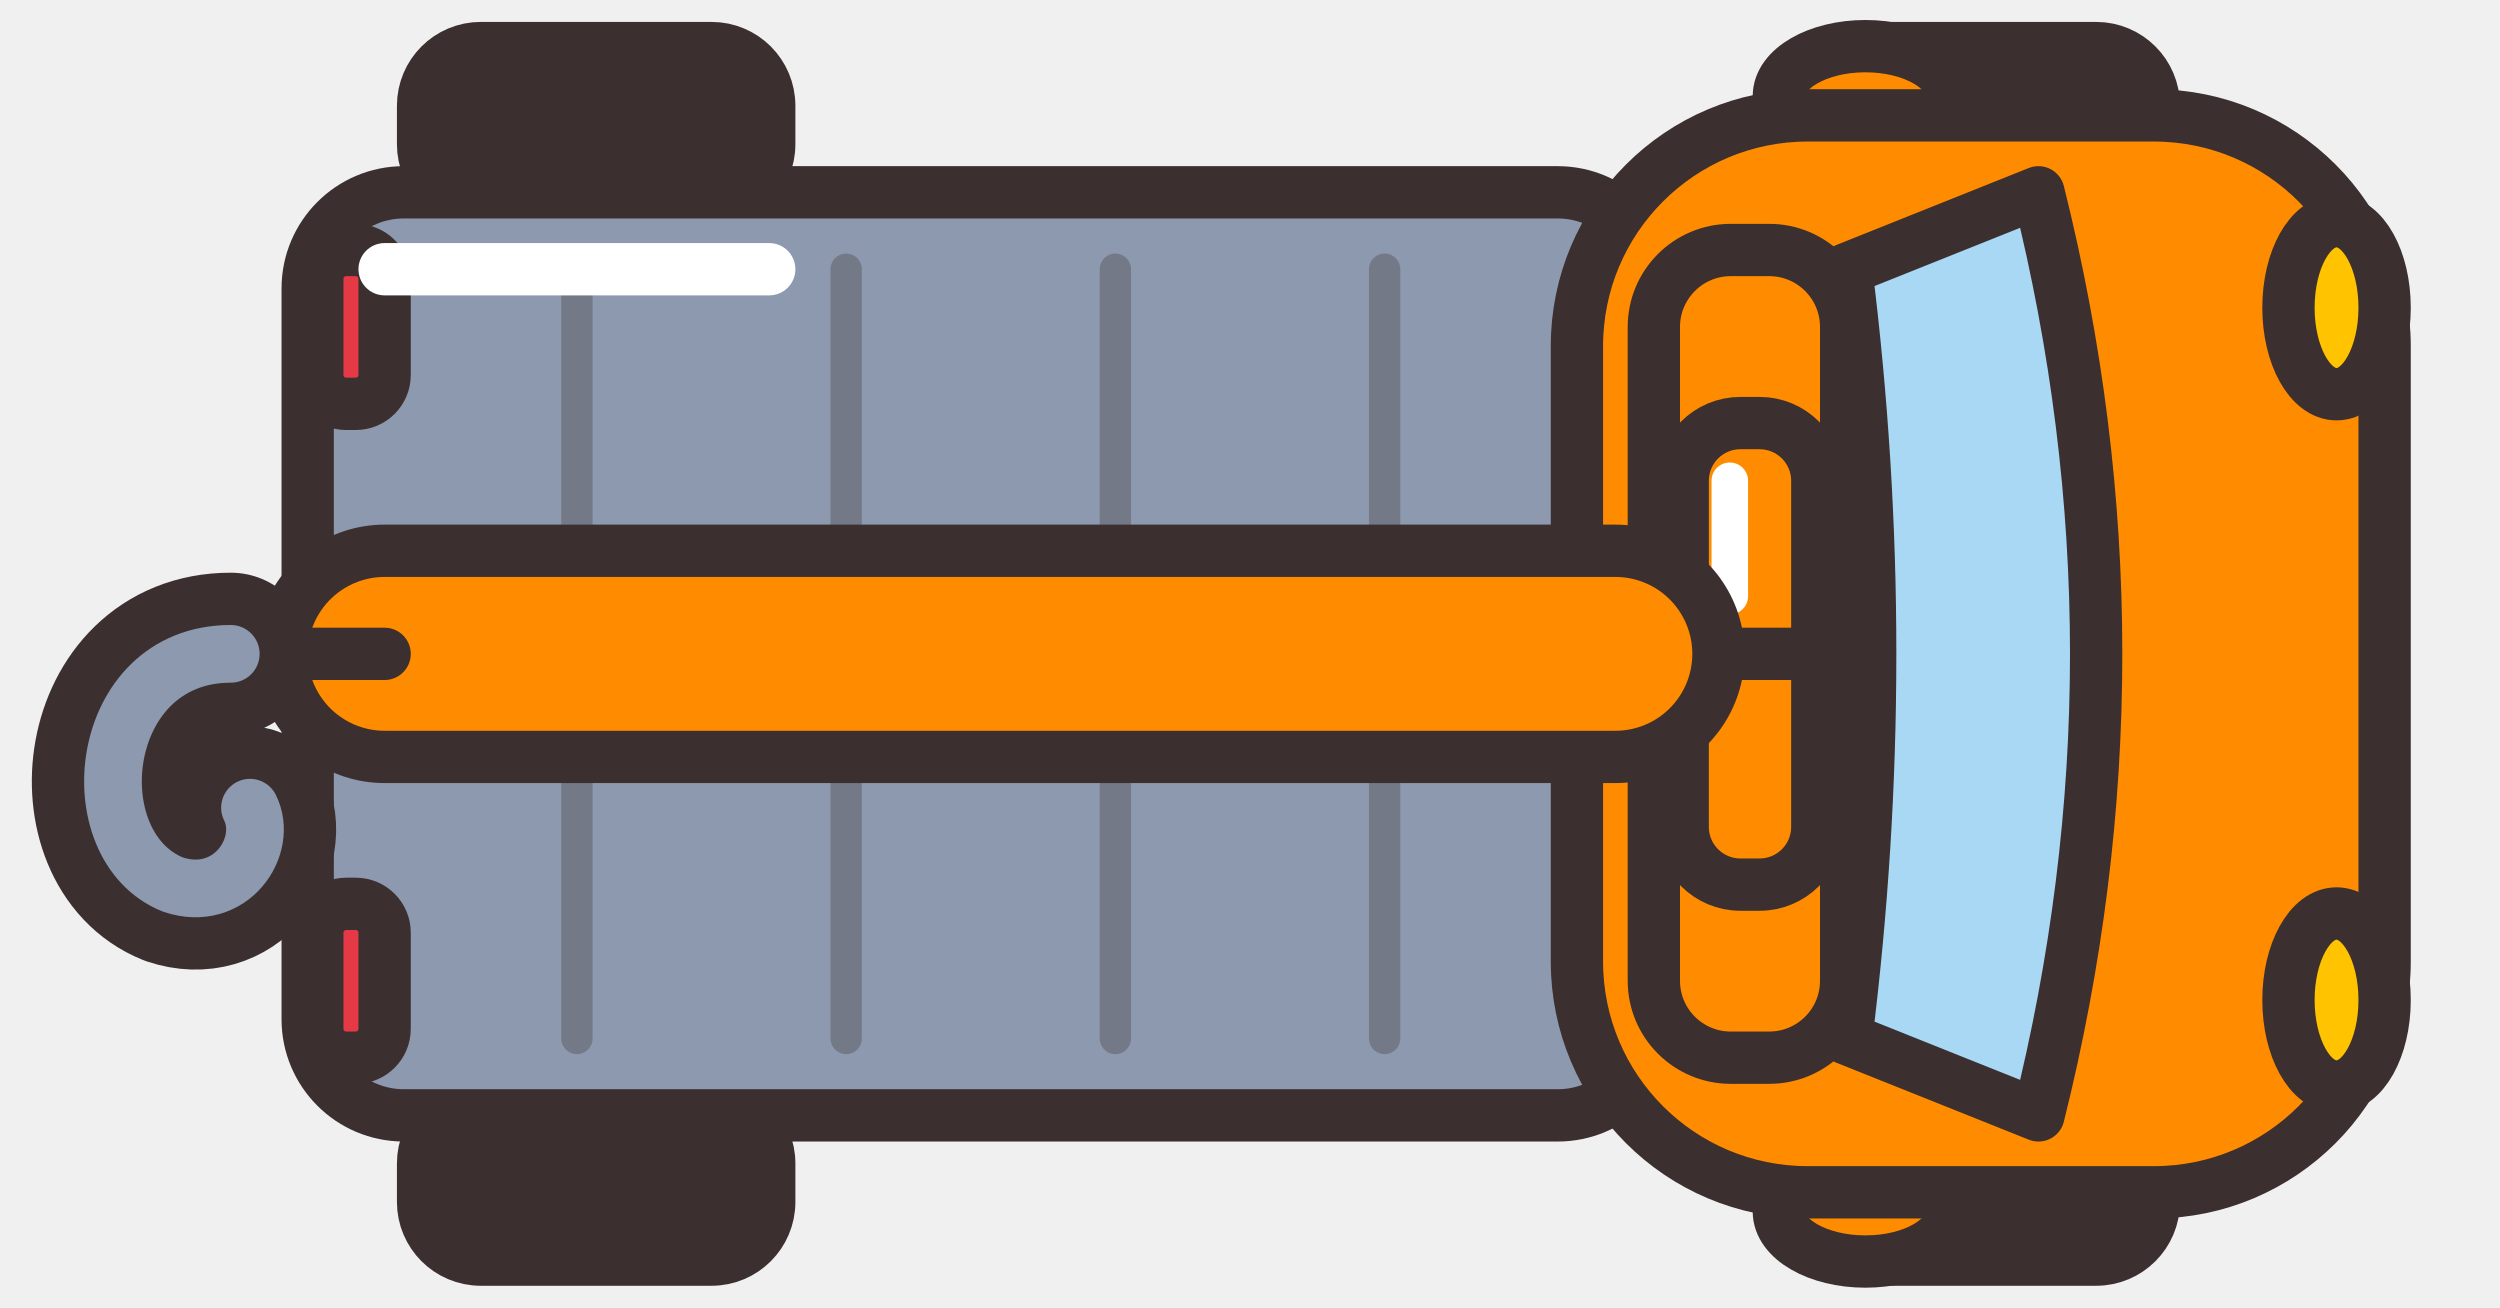
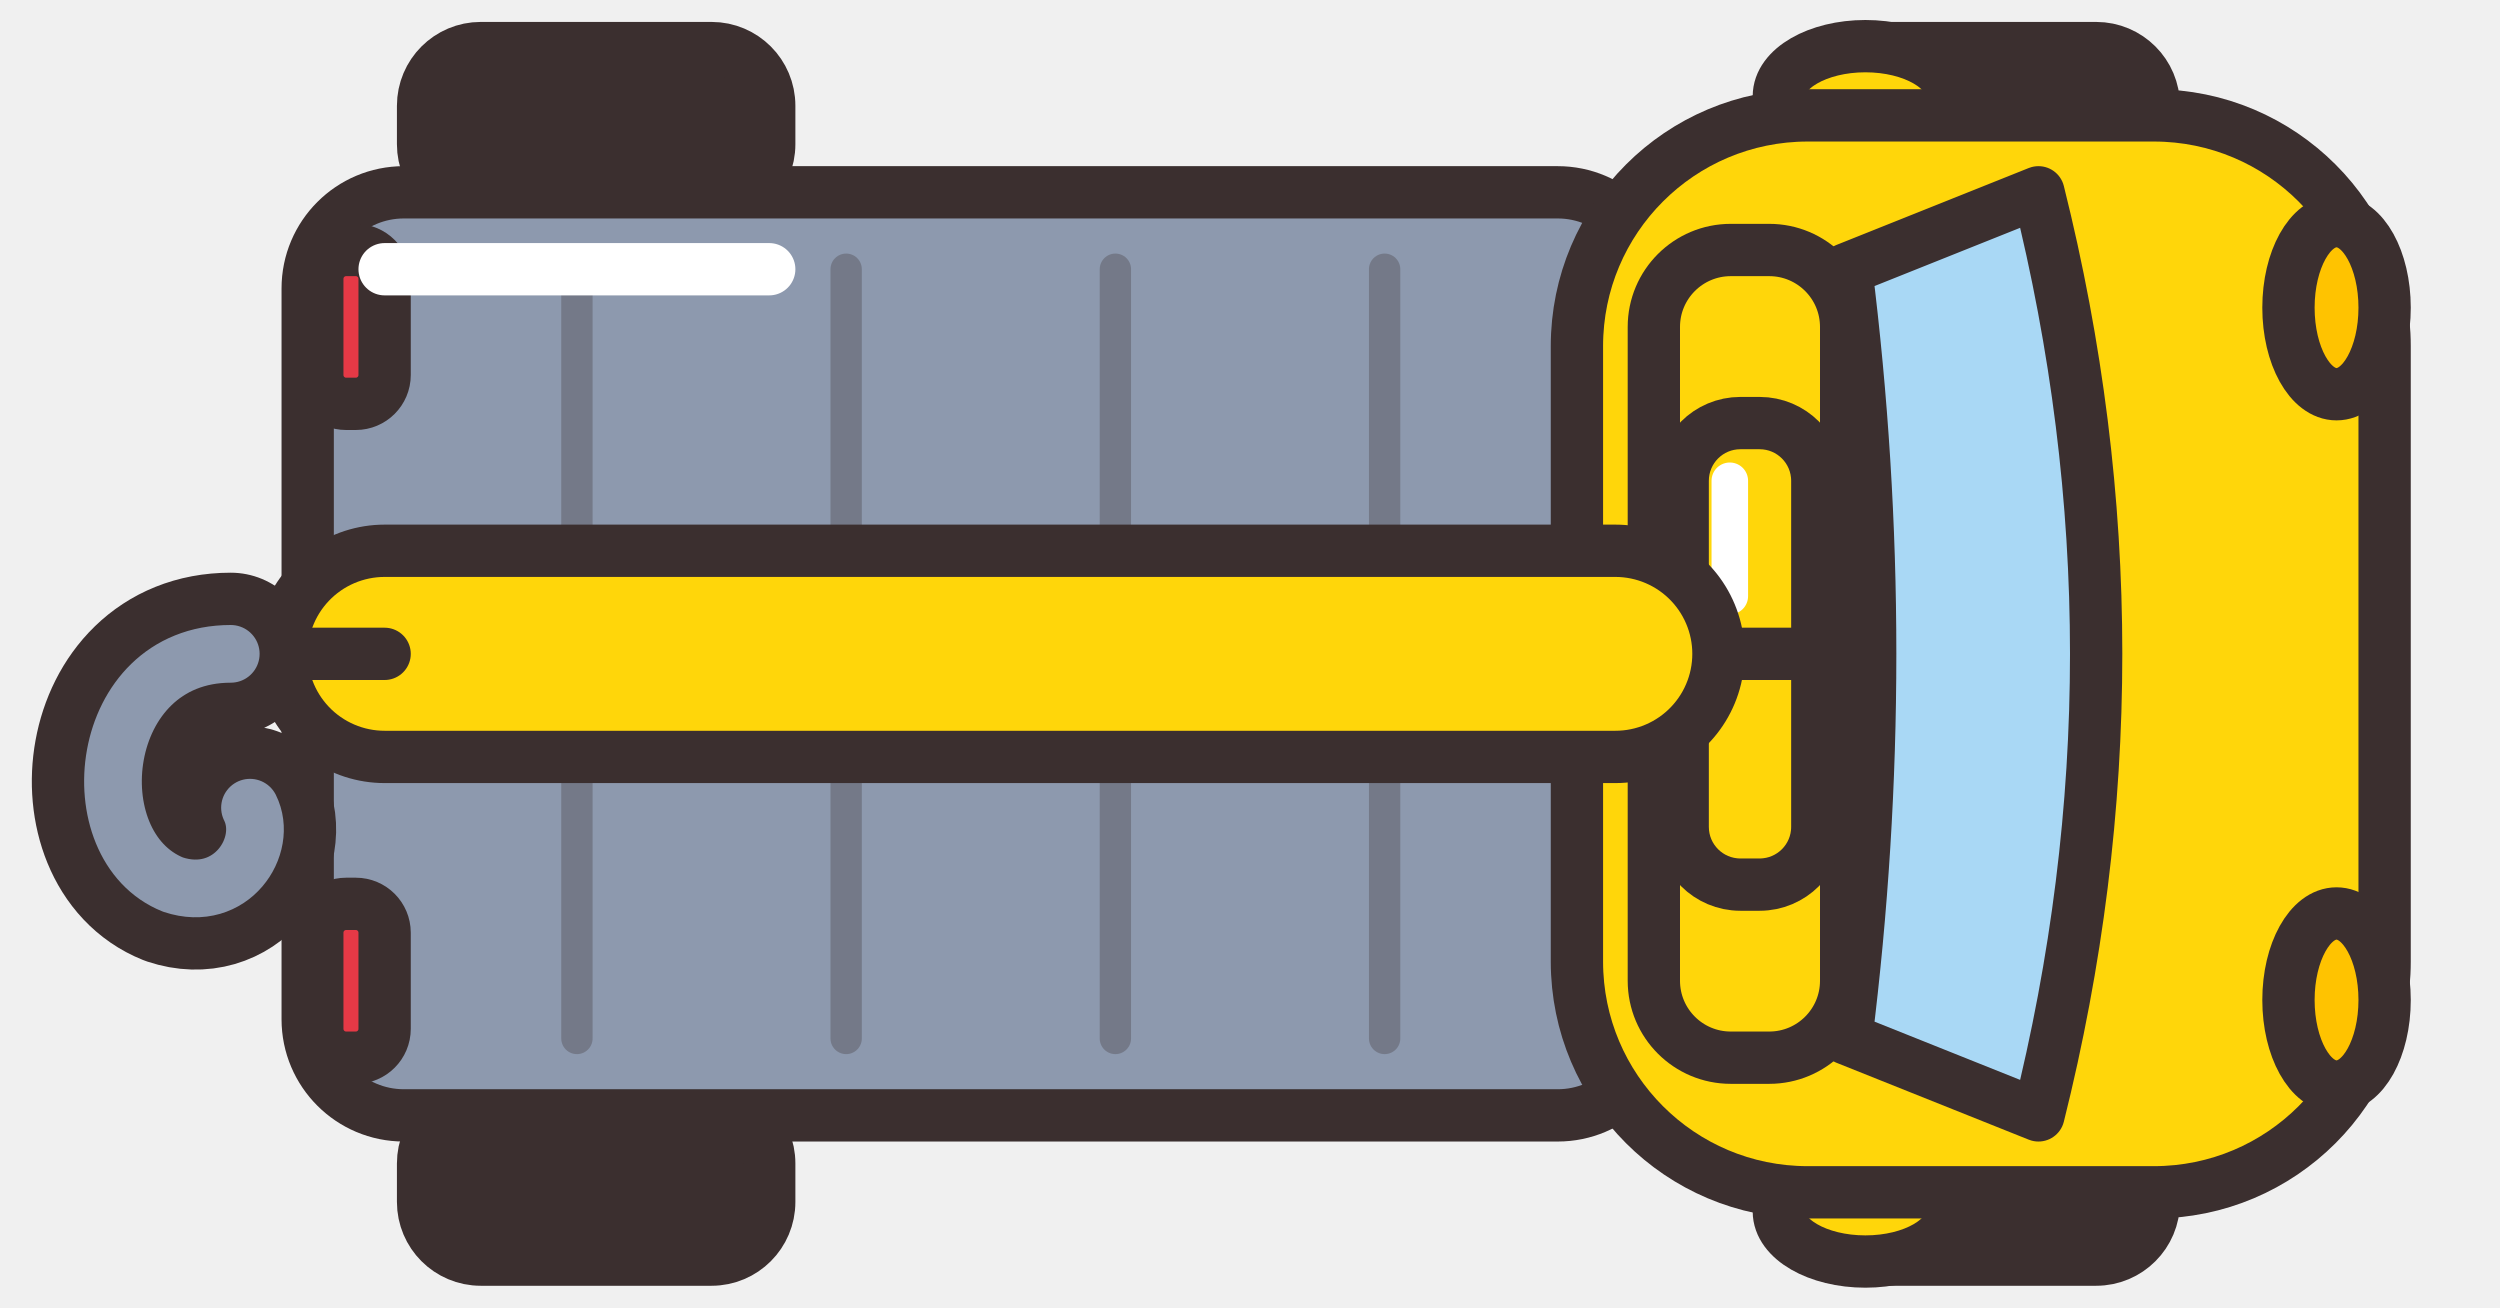
<svg xmlns="http://www.w3.org/2000/svg" viewBox="0 0 130 68" width="130" height="68" fill="none" stroke="#3B2F2F" stroke-width="2.72" stroke-linejoin="round" stroke-linecap="round">
  <rect x="22" y="2.5" width="18" height="8" rx="3" fill="#3B2F2F" />
  <rect x="22" y="57.5" width="18" height="8" rx="3" fill="#3B2F2F" />
  <rect x="94" y="2.5" width="18" height="8" rx="3" fill="#3B2F2F" />
  <rect x="94" y="57.5" width="18" height="8" rx="3" fill="#3B2F2F" />
  <rect x="16" y="10" width="70" height="48" rx="5" fill="#8D99AE" />
  <path d="M30,14 L30,54" fill="none" stroke="#3B2F2F" stroke-width="1.63" stroke-opacity="0.3" />
  <path d="M44,14 L44,54" fill="none" stroke="#3B2F2F" stroke-width="1.63" stroke-opacity="0.3" />
  <path d="M58,14 L58,54" fill="none" stroke="#3B2F2F" stroke-width="1.63" stroke-opacity="0.3" />
  <path d="M72,14 L72,54" fill="none" stroke="#3B2F2F" stroke-width="1.63" stroke-opacity="0.3" />
-   <ellipse cx="97" cy="5" rx="4.5" ry="2.6" fill="#FF8C00" />
-   <ellipse cx="97" cy="63" rx="4.5" ry="2.6" fill="#FF8C00" />
-   <rect x="82" y="6" width="42" height="56" rx="12" fill="#FF8C00" />
+   <ellipse cx="97" cy="5" rx="4.5" ry="2.6" fill="#FFD60A" />
+   <ellipse cx="97" cy="63" rx="4.5" ry="2.6" fill="#FFD60A" />
+   <rect x="82" y="6" width="42" height="56" rx="12" fill="#FFD60A" />
  <path d="M96,14 L106,10 Q112,34 106,58 L96,54 Q98.5,34 96,14 Z" fill="#A9D8F5" />
-   <rect x="86" y="13" width="10" height="42" rx="4" fill="#FF8C00" />
-   <rect x="87.5" y="22" width="7" height="24" rx="3" fill="#FF8C00" />
+   <rect x="86" y="13" width="10" height="42" rx="4" fill="#FFD60A" />
+   <rect x="87.5" y="22" width="7" height="24" rx="3" fill="#FFD60A" />
  <path d="M87.5,34.0 L94.5,34.0" fill="none" />
  <path d="M89.95,25 L89.95,31.0" fill="none" stroke="#FFFFFF" stroke-width="1.9" />
  <ellipse cx="121.5" cy="16" rx="2.5" ry="4.5" fill="#FFC300" />
  <ellipse cx="121.5" cy="52" rx="2.5" ry="4.5" fill="#FFC300" />
  <path d="M84,34 L20,34" fill="none" stroke="#3B2F2F" stroke-width="13.44" />
-   <path d="M84,34 L20,34" fill="none" stroke="#FF8C00" stroke-width="8" />
+   <path d="M84,34 L20,34" fill="none" stroke="#FFD60A" stroke-width="8" />
  <path d="M20,34 L12,34" fill="none" stroke="#3B2F2F" stroke-width="2.72" />
  <path d="M12,34 C5,34 4,44 9,46 C12,47 14,44 13,42" fill="none" stroke="#3B2F2F" stroke-width="8.44" />
  <path d="M12,34 C5,34 4,44 9,46 C12,47 14,44 13,42" fill="none" stroke="#8D99AE" stroke-width="3" />
  <rect x="16.5" y="13" width="3.5" height="8" rx="1.5" fill="#E63946" />
  <rect x="16.5" y="47" width="3.5" height="8" rx="1.5" fill="#E63946" />
  <path d="M20,14 L40,14" fill="none" stroke="#FFFFFF" stroke-width="2.72" />
</svg>
